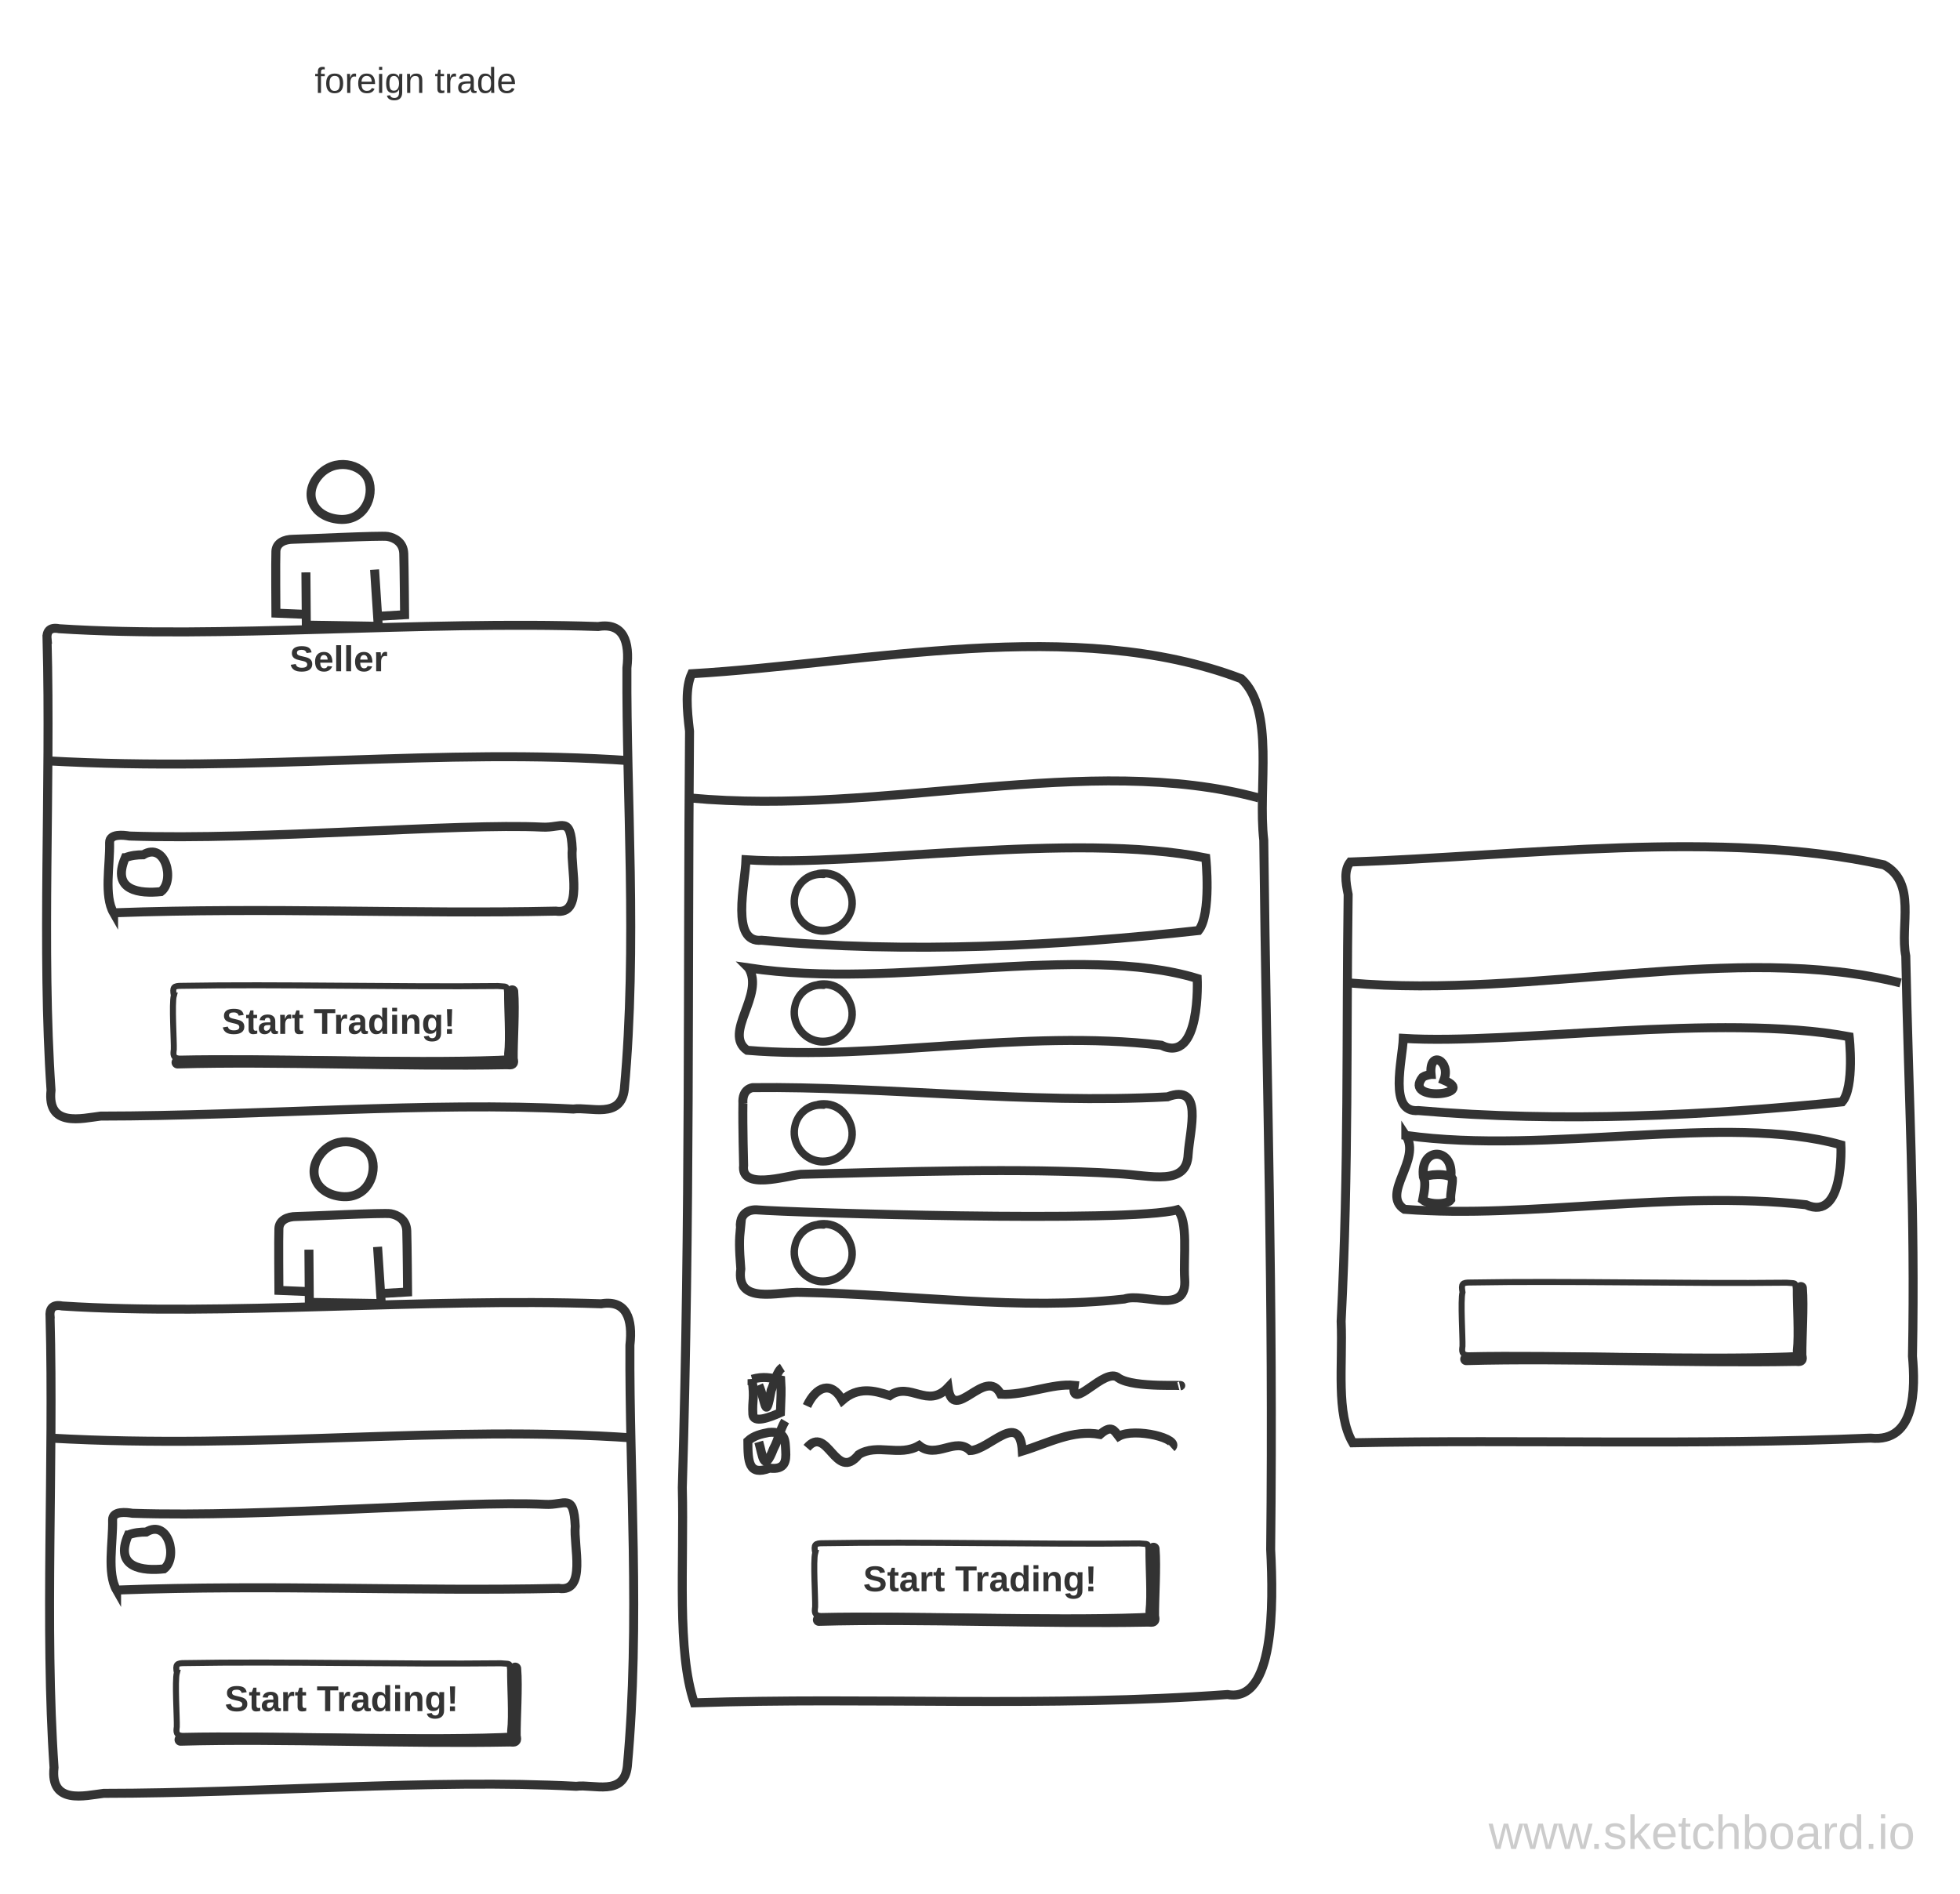
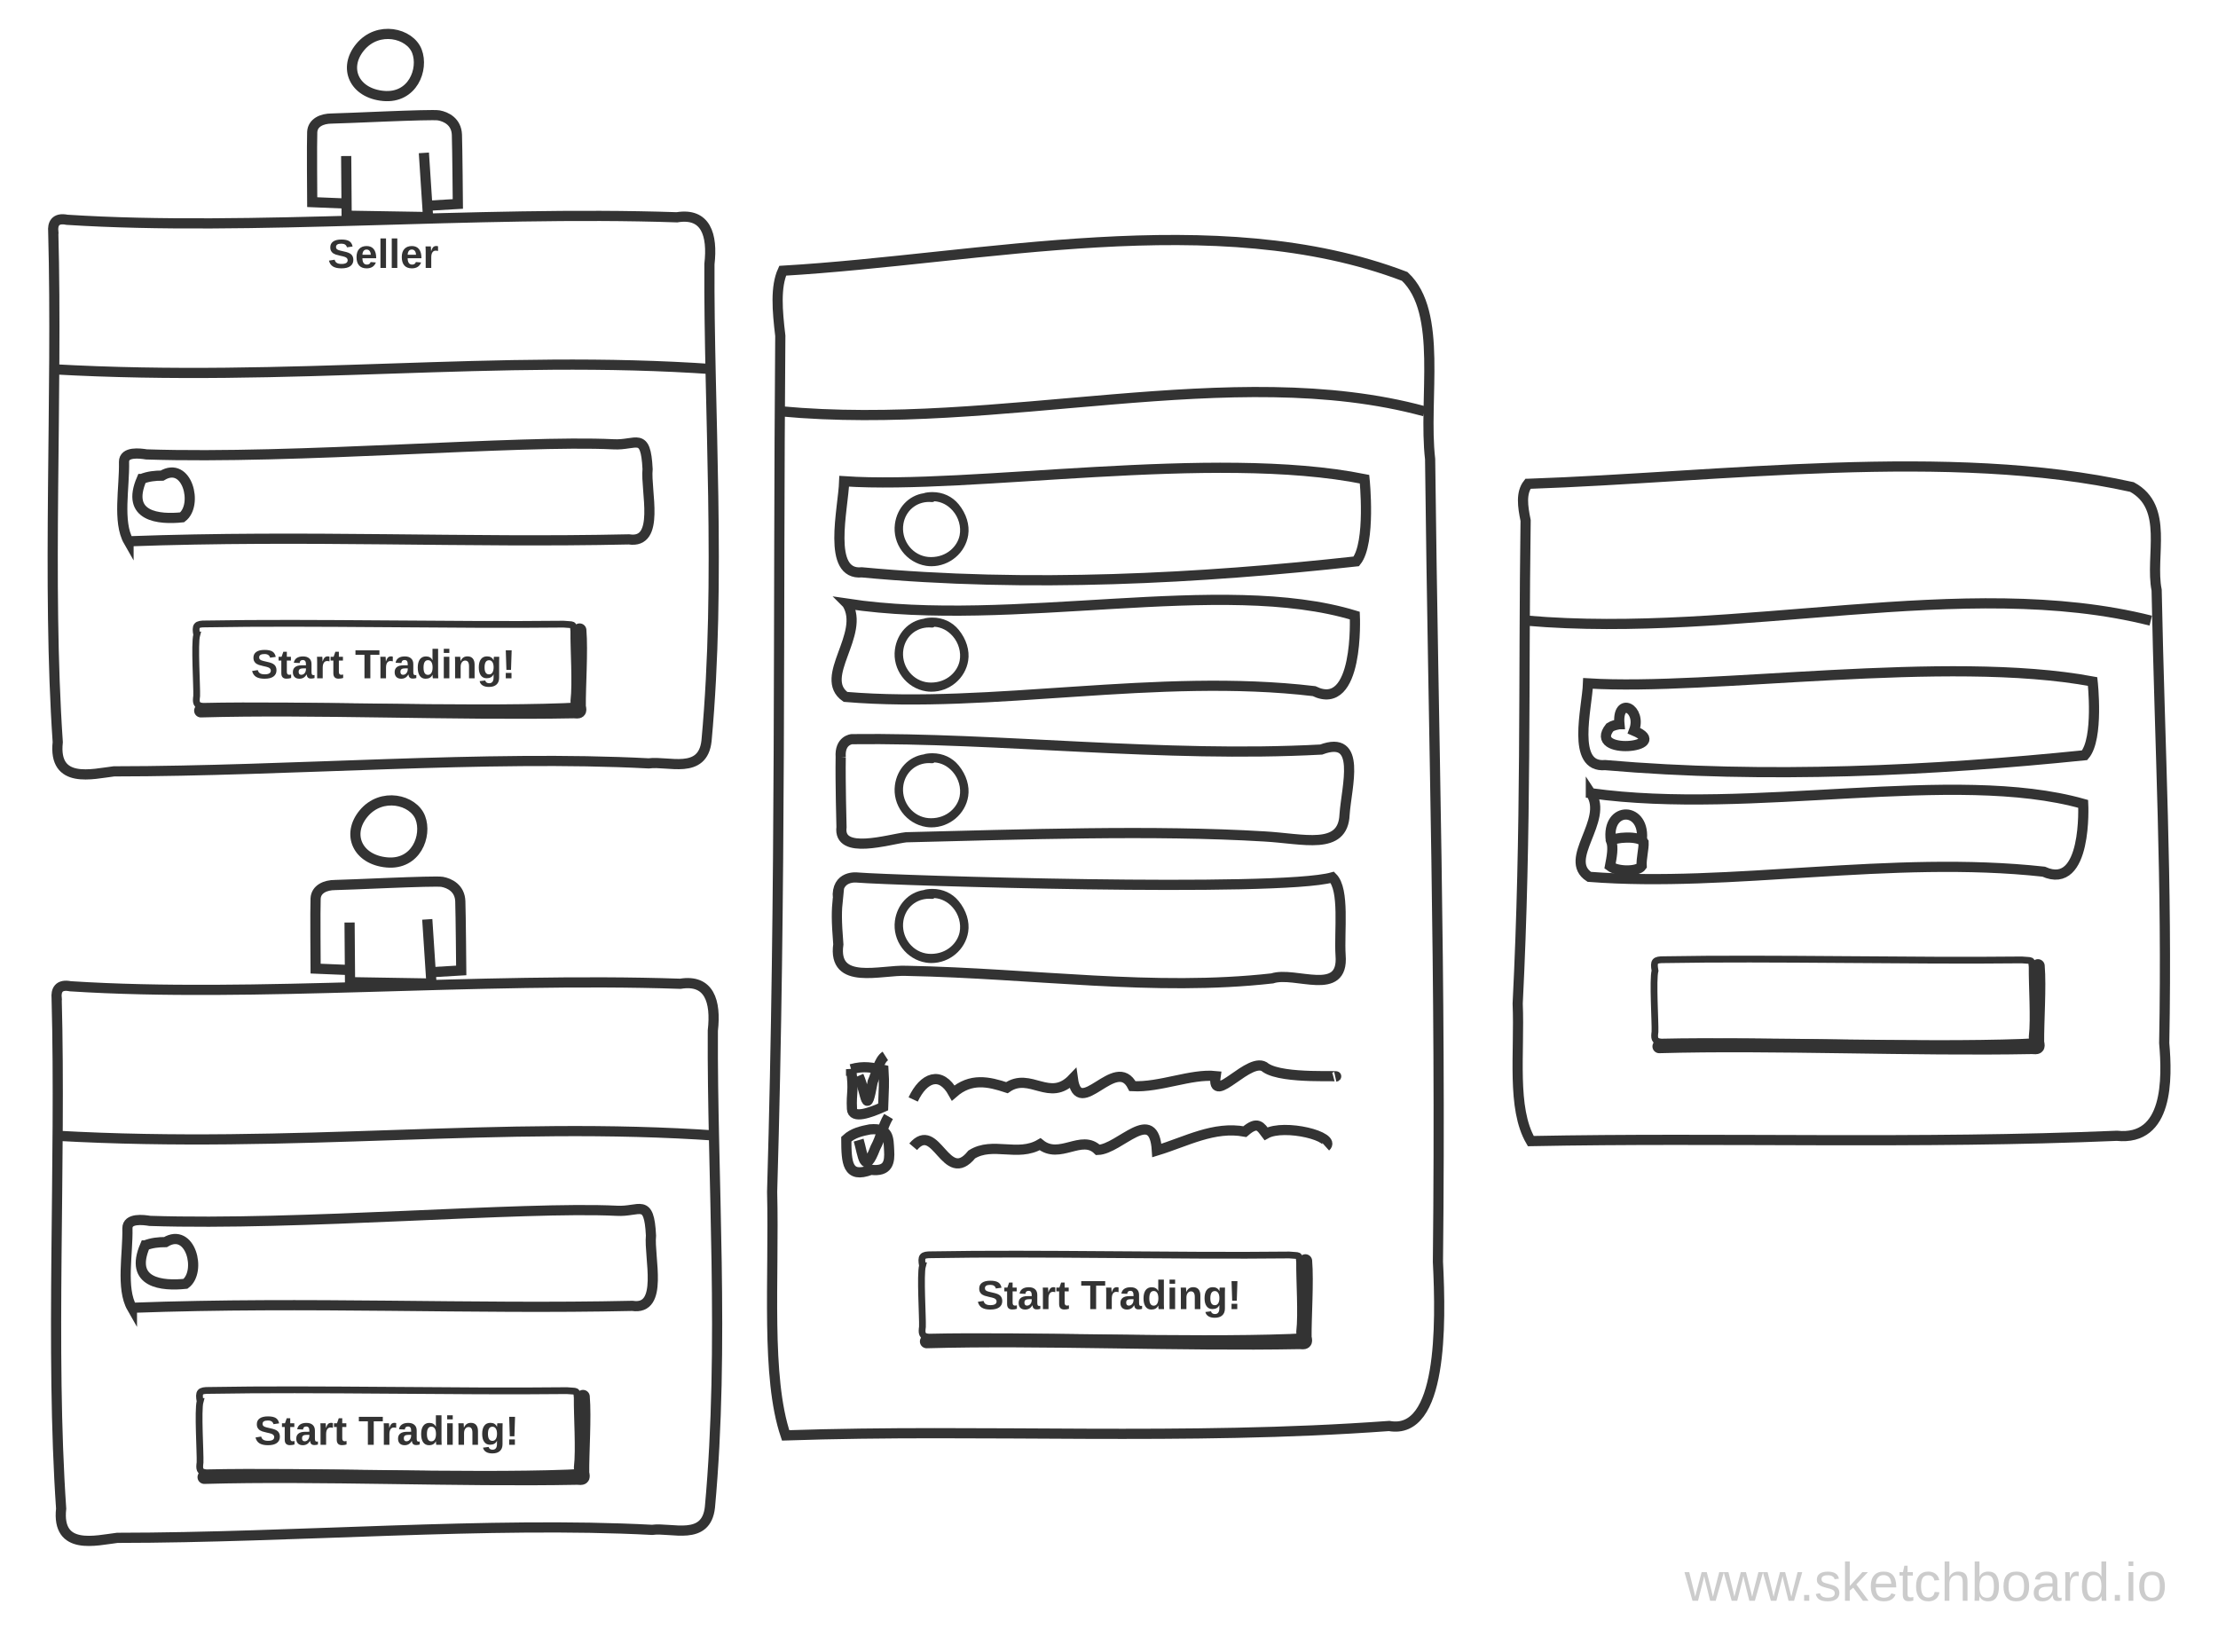
- <svg xmlns="http://www.w3.org/2000/svg" height="632" width="654" viewBox="733 -4 654 632" style="background-color:transparent;" preserveAspectRatio="xMinYMin meet">
+ <svg xmlns="http://www.w3.org/2000/svg" height="487" width="654" viewBox="733 141 654 487" style="background-color:transparent;" preserveAspectRatio="xMinYMin meet">
  <defs>
    <style type="text/css">.svg-txt-center tspan {text-anchor: middle;}.svg-txt-right tspan {text-anchor: end;}</style>
  </defs>
  <g transform="translate(0,0)">
    <g transform="matrix(1,0,0,1,748,204)">
      <path style="fill:none;stroke:#333333;stroke-width:3.0;;" d="m0.704,5.321c1.299,49.043 -1.882,103.643 1.325,150.5c-1.377,12.536 10.321,9.351 16.555,8.618c52.117,-0.031 109.967,-4.853 157.682,-2.355c5.772,-0.786 15.972,3.432 17.064,-6.686c4.372,-47.537 0.608,-98.036 0.855,-140.511c0.996,-8.695 -1.073,-15.218 -9.587,-13.819c-59.542,-2.015 -125.881,4.2 -179.836,0.736c-3.478,-0.703 -4.284,1.25 -4.057,3.516z" />
      <path style="fill:none;stroke:#333333;stroke-width:3.0;;" d="m0.511,45.873c70.561,3.978 130.954,-4.519 195.144,0" />
      <path style="fill:none;stroke:#333333;stroke-width:3.0;;" d="m22.899,96.601c52.614,-1.903 99.746,0.498 147.543,-0.562c9.398,1.439 4.863,-14.32 5.505,-20.746c-0.563,-11.325 -3.266,-6.89 -10.102,-7.291c-27.814,-1.343 -93.566,4.445 -137.655,2.98c-1.933,-0.316 -6.637,-0.908 -6.619,2.178c0.169,7.602 -1.945,17.721 1.328,23.442z" />
      <path style="fill:none;stroke:#333333;stroke-width:3.0;;" d="m26.788,78.222c-4.82,11.182 5.096,12.028 11.91,11.313c4.817,-3.639 1.496,-16.759 -5.905,-12.298c-2.023,0.001 -4.073,0.206 -6.004,0.985z" />
    </g>
  </g>
  <g transform="translate(0,0)">
    <g transform="matrix(1,0,0,1,825,151)">
      <path style="fill:none;stroke:#333333;stroke-width:3.0;;" d="m14.191,3.894c5.297,-6.4 14.679,-4.132 16.738,1.199c2.057,5.329 -1.235,13.993 -9.878,13.194c-8.643,-0.8 -11.935,-8.264 -6.86,-14.393z" />
      <path style="fill:none;stroke:#333333;stroke-width:3.0;;" d="m9.8,50.002l-9.739,-0.4c0,0 -0.136,-17.856 0,-20.654c0.137,-2.798 2.881,-3.998 5.762,-3.998c2.881,0 29.355,-1.334 31.552,-0.934c2.196,0.401 5.212,1.868 5.35,5.731c0.138,3.864 0.274,20.39 0.274,20.39l-9.054,0.535" />
      <path style="fill:none;stroke:#333333;stroke-width:3.0;;" d="m10.075,36.008l0.136,17.592l24.009,0.4l-1.235,-18.921" />
    </g>
    <text style="font-weight:bold; font-size: 12px; text-anchor: middle; font-family: arial,helvetica,sans-serif; fill: #333333;" class="svg-txt-center" y="220" x="846">Seller</text>
  </g>
  <g transform="translate(0,0)">
    <g transform="matrix(1,0,0,1,791,325)">
      <path style="fill:none;stroke:#333333;stroke-width:2px;;stroke-width: 2px;" d="m0,3.224c-0.488,-2.818 -0.114,-3.271 2.663,-3.254c31.715,-0.575 72.822,0.44 105.472,0.066c3.139,0.327 2.858,-0.301 3.072,2.067c-0.069,5.336 0.635,15.266 0.015,20.521c0.081,2.023 0.094,1.458 -2.927,1.708c-30.473,1.123 -77.457,-0.72 -106.392,-0.067c-2.23,-0.109 -2.127,-1.367 -1.913,-3.043c0.107,-2.612 -0.702,-15.427 0.011,-17.998z" />
      <path style="fill:none;stroke:#333333;stroke-width:4px;;stroke-width: 4px; stroke-linecap: round;" d="m112.907,1.814c0.515,6.147 -0.228,16.723 -0.164,22.519c0.391,1.612 0.075,1.59 -1.594,1.464c-34.938,0.672 -76.485,-1.203 -109.908,-0.257" />
    </g>
    <text style="font-weight:bold; font-size: 12px; text-anchor: middle; font-family: arial,helvetica,sans-serif; fill: #333333;" class="svg-txt-center" y="341" x="846">Start Trading!</text>
  </g>
  <g transform="translate(0,0)">
    <g transform="matrix(1,0,0,1,960,211)">
      <path style="fill:none;stroke:#333333;stroke-width:3.0;;" d="m3.785,9.828c58.372,-3.406 127.885,-19.492 183.41,1.673c11.381,10.653 5.422,36.012 7.49,53.873c0.98,84.665 3.239,151.444 2.303,236.66c0.93,18.594 1.345,51.252 -14.388,48.425c-60.215,4.405 -119.603,0.792 -177.947,2.77c-5.855,-17.261 -3.358,-45.926 -3.98,-71.838c2.669,-91.859 1.721,-168.771 2.406,-252.387c-0.894,-7.455 -1.446,-14.445 0.706,-19.176z" />
      <path style="fill:none;stroke:#333333;stroke-width:3.0;;" d="m3.215,51.276c64.417,6.044 133.168,-15.399 189.814,0" />
      <path style="fill:none;stroke:#333333;stroke-width:3.0;;" d="m21.921,71.903c-0.277,8.142 -5.24,27.853 5.211,26.854c48.998,4.603 100.087,1.806 145.782,-3.237c4.373,-5.464 2.434,-24.235 2.434,-24.235c-44.404,-8.961 -116.184,3.125 -153.427,0.618z" />
      <path style="fill:none;stroke:#333333;stroke-width:3.0;;" d="m22.789,108.001c48.786,7.381 110.532,-8.45 149.694,3.505c0,0 1.367,28.797 -12.021,22.279c-46.216,-5.481 -95.331,5.305 -138.159,1.699c-8.222,-5.764 6.026,-18.543 0.487,-27.482z" />
      <path style="fill:none;stroke:#333333;stroke-width:3.0;;" d="m20.892,153.24c-0.126,7.335 0.235,20.633 0.235,20.633c-1.059,8.357 13.89,3.6 19.055,2.997c33.998,-0.82 73.22,-2.198 105.604,-0.244c11.531,0.631 23.235,4.242 23.672,-6.464c0.569,-8.266 5.217,-23.666 -6.899,-19.152c-46.358,2.481 -95.327,-3.593 -138.38,-3.067c0,0 -3.64,0.279 -3.287,5.298z" />
      <path style="fill:none;stroke:#333333;stroke-width:3.0;;" d="m20.05,194.896c-0.389,3.693 -0.438,6.335 0.138,13.551c-1.72,12.257 12.522,7.462 20.129,7.807c37.733,0.75 72.933,6.14 107.802,2.231c6.748,-2.234 21.162,5.732 20.169,-6.778c-0.463,-7.09 1.268,-19.362 -2.427,-23.012c-15.957,4.492 -130.023,0.896 -140.005,0.052c0,0 -6.357,-0.889 -5.807,6.15z" />
      <path style="fill:none;stroke:#333333;stroke-width:3.0;;" d="m23.949,245.256c0.905,6.858 0.004,6.565 0.261,11.715c0.15,3.022 5.322,1.154 9.193,-0.577c0.165,-5.584 0.374,-6.512 0.101,-10.909c-3.311,-0.695 -5.725,-1.299 -9.555,-0.228z" />
      <path style="fill:none;stroke:#333333;stroke-width:3.0;;" d="m26.18,247.208c2.417,5.633 2.18,12.436 4.141,1.742c1.032,-2.238 1.788,-6.363 3.726,-7.597" />
      <path style="fill:none;stroke:#333333;stroke-width:3.0;;" d="m42.264,254.178c3.058,-6.536 8.113,-8.545 11.804,-1.914c5.2,-4.54 10.397,-3.353 15.831,-1.563c6.908,-4.78 12.562,4.561 19.437,-2.693c1.727,12.586 12.629,-7.453 17.589,2.255c8.103,0.435 17.323,-3.736 24.523,-2.977c-1.378,9.441 10.314,-6.557 14.775,-2.433c5.232,3.513 23.32,2.01 20.493,2.633" />
      <path style="fill:none;stroke:#333333;stroke-width:3.0;;" d="m22.54,265.889c0.044,6.906 0.202,11.7 7.283,9.036c5.122,0.609 5.56,-2.276 5.343,-5.78c-0.216,-3.503 0.087,-6.649 -5.625,-6.145c-2.406,0.471 -5.044,1.04 -7.001,2.889z" />
      <path style="fill:none;stroke:#333333;stroke-width:3.0;;" d="m26.18,266.168c1.306,4.436 1.642,10.815 4.924,2.262c1.862,-3.481 1.969,-5.961 3.882,-9.233" />
      <path style="fill:none;stroke:#333333;stroke-width:3.0;;" d="m42.264,268.12c6.865,-8.055 9.575,11.776 17.27,2.279c6.168,-3.864 13.577,0.827 20.151,-3.03c5.773,4.705 12.19,-3.069 17.036,1.687c6.446,-0.199 16.547,-13.566 17.397,0.179c8.728,-2.672 16.832,-7.26 25.936,-5.568c3.821,-3.328 4.69,-1.374 6.223,0.618c5.35,-3.027 20.991,0.799 17.622,3.834" />
    </g>
  </g>
  <g transform="translate(0,0)">
    <g transform="matrix(1,0,0,1,995,283)">
      <path style="fill:#333333;stroke:none;stroke-width:3.0;;stroke: none;" d="m12.899,3.098c-0.469,0 -0.945,0.03 -1.421,0.09c-0.224,0.031 -0.446,0.067 -0.66,0.106c-0.138,0.023 -0.265,0.067 -0.38,0.13c-4.487,0.645 -7.921,4.277 -8.562,9.071c-0.784,5.873 3.335,11.408 9.183,12.337c0.514,0.082 1.044,0.123 1.573,0.123c0,0 0,0 0.001,0c5.369,0 10.032,-3.942 10.848,-9.17c0.47,-3.012 -0.545,-6.318 -2.785,-9.07c-1.9,-2.334 -4.669,-3.619 -7.797,-3.619zm0.629,2.696c2.087,0.159 3.899,1.093 5.388,2.778c1.752,1.983 2.534,4.77 2.04,7.274c-0.628,3.187 -3.732,6.414 -8.446,6.414c-0.547,0 -1.086,-0.052 -1.601,-0.154c-4.334,-0.859 -7.264,-5.177 -6.532,-9.627c0.628,-3.816 3.737,-6.481 7.562,-6.481c0.258,0 0.52,0.012 0.779,0.037c0.319,0.03 0.592,-0.057 0.81,-0.242z" />
    </g>
  </g>
  <g transform="translate(0,0)">
    <g transform="matrix(1,0,0,1,995,320)">
      <path style="fill:#333333;stroke:none;stroke-width:3.0;;stroke: none;" d="m12.899,3.098c-0.469,0 -0.945,0.03 -1.421,0.09c-0.224,0.031 -0.446,0.067 -0.66,0.106c-0.138,0.023 -0.265,0.067 -0.38,0.13c-4.487,0.645 -7.921,4.277 -8.562,9.071c-0.784,5.873 3.335,11.408 9.183,12.337c0.514,0.082 1.044,0.123 1.573,0.123c0,0 0,0 0.001,0c5.369,0 10.032,-3.942 10.848,-9.17c0.47,-3.012 -0.545,-6.318 -2.785,-9.07c-1.9,-2.334 -4.669,-3.619 -7.797,-3.619zm0.629,2.696c2.087,0.159 3.899,1.093 5.388,2.778c1.752,1.983 2.534,4.77 2.04,7.274c-0.628,3.187 -3.732,6.414 -8.446,6.414c-0.547,0 -1.086,-0.052 -1.601,-0.154c-4.334,-0.859 -7.264,-5.177 -6.532,-9.627c0.628,-3.816 3.737,-6.481 7.562,-6.481c0.258,0 0.52,0.012 0.779,0.037c0.319,0.03 0.592,-0.057 0.81,-0.242z" />
    </g>
  </g>
  <g transform="translate(0,0)">
    <g transform="matrix(1,0,0,1,995,360)">
      <path style="fill:#333333;stroke:none;stroke-width:3.0;;stroke: none;" d="m12.899,3.098c-0.469,0 -0.945,0.03 -1.421,0.09c-0.224,0.031 -0.446,0.067 -0.66,0.106c-0.138,0.023 -0.265,0.067 -0.38,0.13c-4.487,0.645 -7.921,4.277 -8.562,9.071c-0.784,5.873 3.335,11.408 9.183,12.337c0.514,0.082 1.044,0.123 1.573,0.123c0,0 0,0 0.001,0c5.369,0 10.032,-3.942 10.848,-9.17c0.47,-3.012 -0.545,-6.318 -2.785,-9.07c-1.9,-2.334 -4.669,-3.619 -7.797,-3.619zm0.629,2.696c2.087,0.159 3.899,1.093 5.388,2.778c1.752,1.983 2.534,4.77 2.04,7.274c-0.628,3.187 -3.732,6.414 -8.446,6.414c-0.547,0 -1.086,-0.052 -1.601,-0.154c-4.334,-0.859 -7.264,-5.177 -6.532,-9.627c0.628,-3.816 3.737,-6.481 7.562,-6.481c0.258,0 0.52,0.012 0.779,0.037c0.319,0.03 0.592,-0.057 0.81,-0.242z" />
    </g>
  </g>
  <g transform="translate(0,0)">
    <g transform="matrix(1,0,0,1,995,400)">
      <path style="fill:#333333;stroke:none;stroke-width:3.0;;stroke: none;" d="m12.899,3.098c-0.469,0 -0.945,0.03 -1.421,0.09c-0.224,0.031 -0.446,0.067 -0.66,0.106c-0.138,0.023 -0.265,0.067 -0.38,0.13c-4.487,0.645 -7.921,4.277 -8.562,9.071c-0.784,5.873 3.335,11.408 9.183,12.337c0.514,0.082 1.044,0.123 1.573,0.123c0,0 0,0 0.001,0c5.369,0 10.032,-3.942 10.848,-9.17c0.47,-3.012 -0.545,-6.318 -2.785,-9.07c-1.9,-2.334 -4.669,-3.619 -7.797,-3.619zm0.629,2.696c2.087,0.159 3.899,1.093 5.388,2.778c1.752,1.983 2.534,4.77 2.04,7.274c-0.628,3.187 -3.732,6.414 -8.446,6.414c-0.547,0 -1.086,-0.052 -1.601,-0.154c-4.334,-0.859 -7.264,-5.177 -6.532,-9.627c0.628,-3.816 3.737,-6.481 7.562,-6.481c0.258,0 0.52,0.012 0.779,0.037c0.319,0.03 0.592,-0.057 0.81,-0.242z" />
    </g>
  </g>
  <g transform="translate(0,0)">
    <g transform="matrix(1,0,0,1,1005,511)">
      <path style="fill:none;stroke:#333333;stroke-width:2px;;stroke-width: 2px;" d="m0,3.224c-0.488,-2.818 -0.114,-3.271 2.663,-3.254c31.715,-0.575 72.822,0.44 105.472,0.066c3.139,0.327 2.858,-0.301 3.072,2.067c-0.069,5.336 0.635,15.266 0.015,20.521c0.081,2.023 0.094,1.458 -2.927,1.708c-30.473,1.123 -77.457,-0.72 -106.392,-0.067c-2.23,-0.109 -2.127,-1.367 -1.913,-3.043c0.107,-2.612 -0.702,-15.427 0.011,-17.998z" />
      <path style="fill:none;stroke:#333333;stroke-width:4px;;stroke-width: 4px; stroke-linecap: round;" d="m112.907,1.814c0.515,6.147 -0.228,16.723 -0.164,22.519c0.391,1.612 0.075,1.59 -1.594,1.464c-34.938,0.672 -76.485,-1.203 -109.908,-0.257" />
    </g>
    <text style="font-weight:bold; font-size: 12px; text-anchor: middle; font-family: arial,helvetica,sans-serif; fill: #333333;" class="svg-txt-center" y="527" x="1060">Start Trading!</text>
  </g>
  <g transform="translate(0,0)">
    <g transform="matrix(1,0,0,1,826,377)">
      <path style="fill:none;stroke:#333333;stroke-width:3.0;;" d="m14.191,3.894c5.297,-6.4 14.679,-4.132 16.738,1.199c2.057,5.329 -1.235,13.993 -9.878,13.194c-8.643,-0.8 -11.935,-8.264 -6.86,-14.393z" />
      <path style="fill:none;stroke:#333333;stroke-width:3.0;;" d="m9.8,50.002l-9.739,-0.4c0,0 -0.136,-17.856 0,-20.654c0.137,-2.798 2.881,-3.998 5.762,-3.998c2.881,0 29.355,-1.334 31.552,-0.934c2.196,0.401 5.212,1.868 5.35,5.731c0.138,3.864 0.274,20.39 0.274,20.39l-9.054,0.535" />
      <path style="fill:none;stroke:#333333;stroke-width:3.0;;" d="m10.075,36.008l0.136,17.592l24.009,0.4l-1.235,-18.921" />
    </g>
  </g>
  <g transform="translate(0,0)">
    <g transform="matrix(1,0,0,1,749,430)">
      <path style="fill:none;stroke:#333333;stroke-width:3.0;;" d="m0.704,5.321c1.299,49.043 -1.882,103.643 1.325,150.5c-1.377,12.536 10.321,9.351 16.555,8.618c52.117,-0.031 109.967,-4.853 157.682,-2.355c5.772,-0.786 15.972,3.432 17.064,-6.686c4.372,-47.537 0.608,-98.036 0.855,-140.511c0.996,-8.695 -1.073,-15.218 -9.587,-13.819c-59.542,-2.015 -125.881,4.2 -179.836,0.736c-3.478,-0.703 -4.284,1.25 -4.057,3.516z" />
      <path style="fill:none;stroke:#333333;stroke-width:3.0;;" d="m0.511,45.873c70.561,3.978 130.954,-4.519 195.144,0" />
      <path style="fill:none;stroke:#333333;stroke-width:3.0;;" d="m22.899,96.601c52.614,-1.903 99.746,0.498 147.543,-0.562c9.398,1.439 4.863,-14.32 5.505,-20.746c-0.563,-11.325 -3.266,-6.89 -10.102,-7.291c-27.814,-1.343 -93.566,4.445 -137.655,2.98c-1.933,-0.316 -6.637,-0.908 -6.619,2.178c0.169,7.602 -1.945,17.721 1.328,23.442z" />
      <path style="fill:none;stroke:#333333;stroke-width:3.0;;" d="m26.788,78.222c-4.82,11.182 5.096,12.028 11.91,11.313c4.817,-3.639 1.496,-16.759 -5.905,-12.298c-2.023,0.001 -4.073,0.206 -6.004,0.985z" />
    </g>
  </g>
  <g transform="translate(0,0)">
    <g transform="matrix(1,0,0,1,792,551)">
      <path style="fill:none;stroke:#333333;stroke-width:2px;;stroke-width: 2px;" d="m0,3.224c-0.488,-2.818 -0.114,-3.271 2.663,-3.254c31.715,-0.575 72.822,0.44 105.472,0.066c3.139,0.327 2.858,-0.301 3.072,2.067c-0.069,5.336 0.635,15.266 0.015,20.521c0.081,2.023 0.094,1.458 -2.927,1.708c-30.473,1.123 -77.457,-0.72 -106.392,-0.067c-2.23,-0.109 -2.127,-1.367 -1.913,-3.043c0.107,-2.612 -0.702,-15.427 0.011,-17.998z" />
      <path style="fill:none;stroke:#333333;stroke-width:4px;;stroke-width: 4px; stroke-linecap: round;" d="m112.907,1.814c0.515,6.147 -0.228,16.723 -0.164,22.519c0.391,1.612 0.075,1.59 -1.594,1.464c-34.938,0.672 -76.485,-1.203 -109.908,-0.257" />
    </g>
    <text style="font-weight:bold; font-size: 12px; text-anchor: middle; font-family: arial,helvetica,sans-serif; fill: #333333;" class="svg-txt-center" y="567" x="847">Start Trading!</text>
  </g>
  <g transform="translate(0,0)">
-     <rect style="fill: #000000;fill-opacity: 0;stroke-opacity:0;stroke-width: 1;stroke:%stroke%;" rx="4" height="34" width="100" y="6" x="838" />
-     <text style="font-weight:Normal; font-size: 12px; text-anchor: start; font-family: arial,helvetica,sans-serif; fill: #333333;" class="" y="27" x="838">
-       <tspan x="838">foreign trade</tspan>
-     </text>
-   </g>
-   <g transform="translate(0,0)">
    <rect style="fill: #000000;fill-opacity: 0;stroke-opacity:0;stroke-width: 1;stroke:%stroke%;" rx="4" height="50" width="100" y="201" x="797" />
    <text style="font-weight:Normal; font-size: 12px; text-anchor: middle; font-family: arial,helvetica,sans-serif; fill: #333333;" class="svg-txt-center" y="222" x="847" />
  </g>
  <g transform="translate(0,0)">
    <rect style="fill: #000000;fill-opacity: 0;stroke-opacity:0;stroke-width: 1;stroke:%stroke%;" rx="4" height="50" width="100" y="425" x="796" />
    <text style="font-weight:Normal; font-size: 12px; text-anchor: middle; font-family: arial,helvetica,sans-serif; fill: #333333;" class="svg-txt-center" y="446" x="846" />
  </g>
  <g transform="translate(0,0)">
    <g transform="matrix(1,0,0,1,1180,278)">
      <path style="fill:none;stroke:#333333;stroke-width:3.0;;" d="m3.53,5.655c56.684,-1.922 124.185,-11 178.104,0.944c11.051,6.012 5.265,20.323 7.273,30.403c0.951,47.781 3.146,85.468 2.236,133.561c0.903,10.494 1.306,28.924 -13.971,27.329c-58.473,2.486 -116.143,0.447 -172.8,1.563c-5.686,-9.741 -3.261,-25.919 -3.865,-40.542c2.592,-51.841 1.671,-95.247 2.337,-142.436c-0.868,-4.208 -1.404,-8.152 0.685,-10.822z" />
      <path style="fill:none;stroke:#333333;stroke-width:3.0;;" d="m3.103,45.995c62.468,5.422 129.14,-13.815 184.073,0" />
      <path style="fill:none;stroke:#333333;stroke-width:3.0;;" d="m21.242,64.501c-0.268,7.304 -5.082,24.988 5.054,24.091c47.516,4.13 97.06,1.62 141.373,-2.904c4.241,-4.902 2.36,-21.742 2.36,-21.742c-43.061,-8.039 -112.67,2.804 -148.787,0.555z" />
      <path style="fill:none;stroke:#333333;stroke-width:3.0;;" d="m30.508,76.529c-0.807,-8.452 6.756,-4.555 4.296,1.926c11.588,4.853 -13.858,7.503 -7.124,-0.982c0.887,-0.583 1.83,-0.743 2.827,-0.944z" />
      <path style="fill:none;stroke:#333333;stroke-width:3.0;;" d="m22.085,96.885c47.311,6.622 107.189,-7.581 145.166,3.144c0,0 1.325,25.835 -11.658,19.987c-44.818,-4.917 -92.448,4.759 -133.98,1.524c-7.973,-5.171 5.844,-16.636 0.472,-24.656z" />
      <path style="fill:none;stroke:#333333;stroke-width:3.0;;" d="m27.981,110.867c-1.474,-10.483 10.581,-10.163 9.068,0.278" />
      <path style="fill:none;stroke:#333333;stroke-width:3.0;;" d="m27.725,118.393c2.293,1.728 8.238,1.638 9.332,0c-0.13,-2.375 0.674,-5.073 0.574,-7.095c-1.176,-2.026 -8.963,-1.434 -9.554,-0.315c0.703,1.845 0.179,4.658 -0.352,7.41z" />
    </g>
  </g>
  <g transform="translate(0,0)">
    <g transform="matrix(1,0,0,1,1221,424)">
      <path style="fill:none;stroke:#333333;stroke-width:2px;;stroke-width: 2px;" d="m0,3.224c-0.488,-2.818 -0.114,-3.271 2.663,-3.254c31.715,-0.575 72.822,0.44 105.472,0.066c3.139,0.327 2.858,-0.301 3.072,2.067c-0.069,5.336 0.635,15.266 0.015,20.521c0.081,2.023 0.094,1.458 -2.927,1.708c-30.473,1.123 -77.457,-0.72 -106.392,-0.067c-2.23,-0.109 -2.127,-1.367 -1.913,-3.043c0.107,-2.612 -0.702,-15.427 0.011,-17.998z" />
      <path style="fill:none;stroke:#333333;stroke-width:4px;;stroke-width: 4px; stroke-linecap: round;" d="m112.907,1.814c0.515,6.147 -0.228,16.723 -0.164,22.519c0.391,1.612 0.075,1.59 -1.594,1.464c-34.938,0.672 -76.485,-1.203 -109.908,-0.257" />
    </g>
  </g>
  <text style="font-weight:Normal; font-size: 16px; text-anchor: end; font-family: Arial; fill: #ccc;" y="613" x="1372">www.sketchboard.io</text>
</svg>
